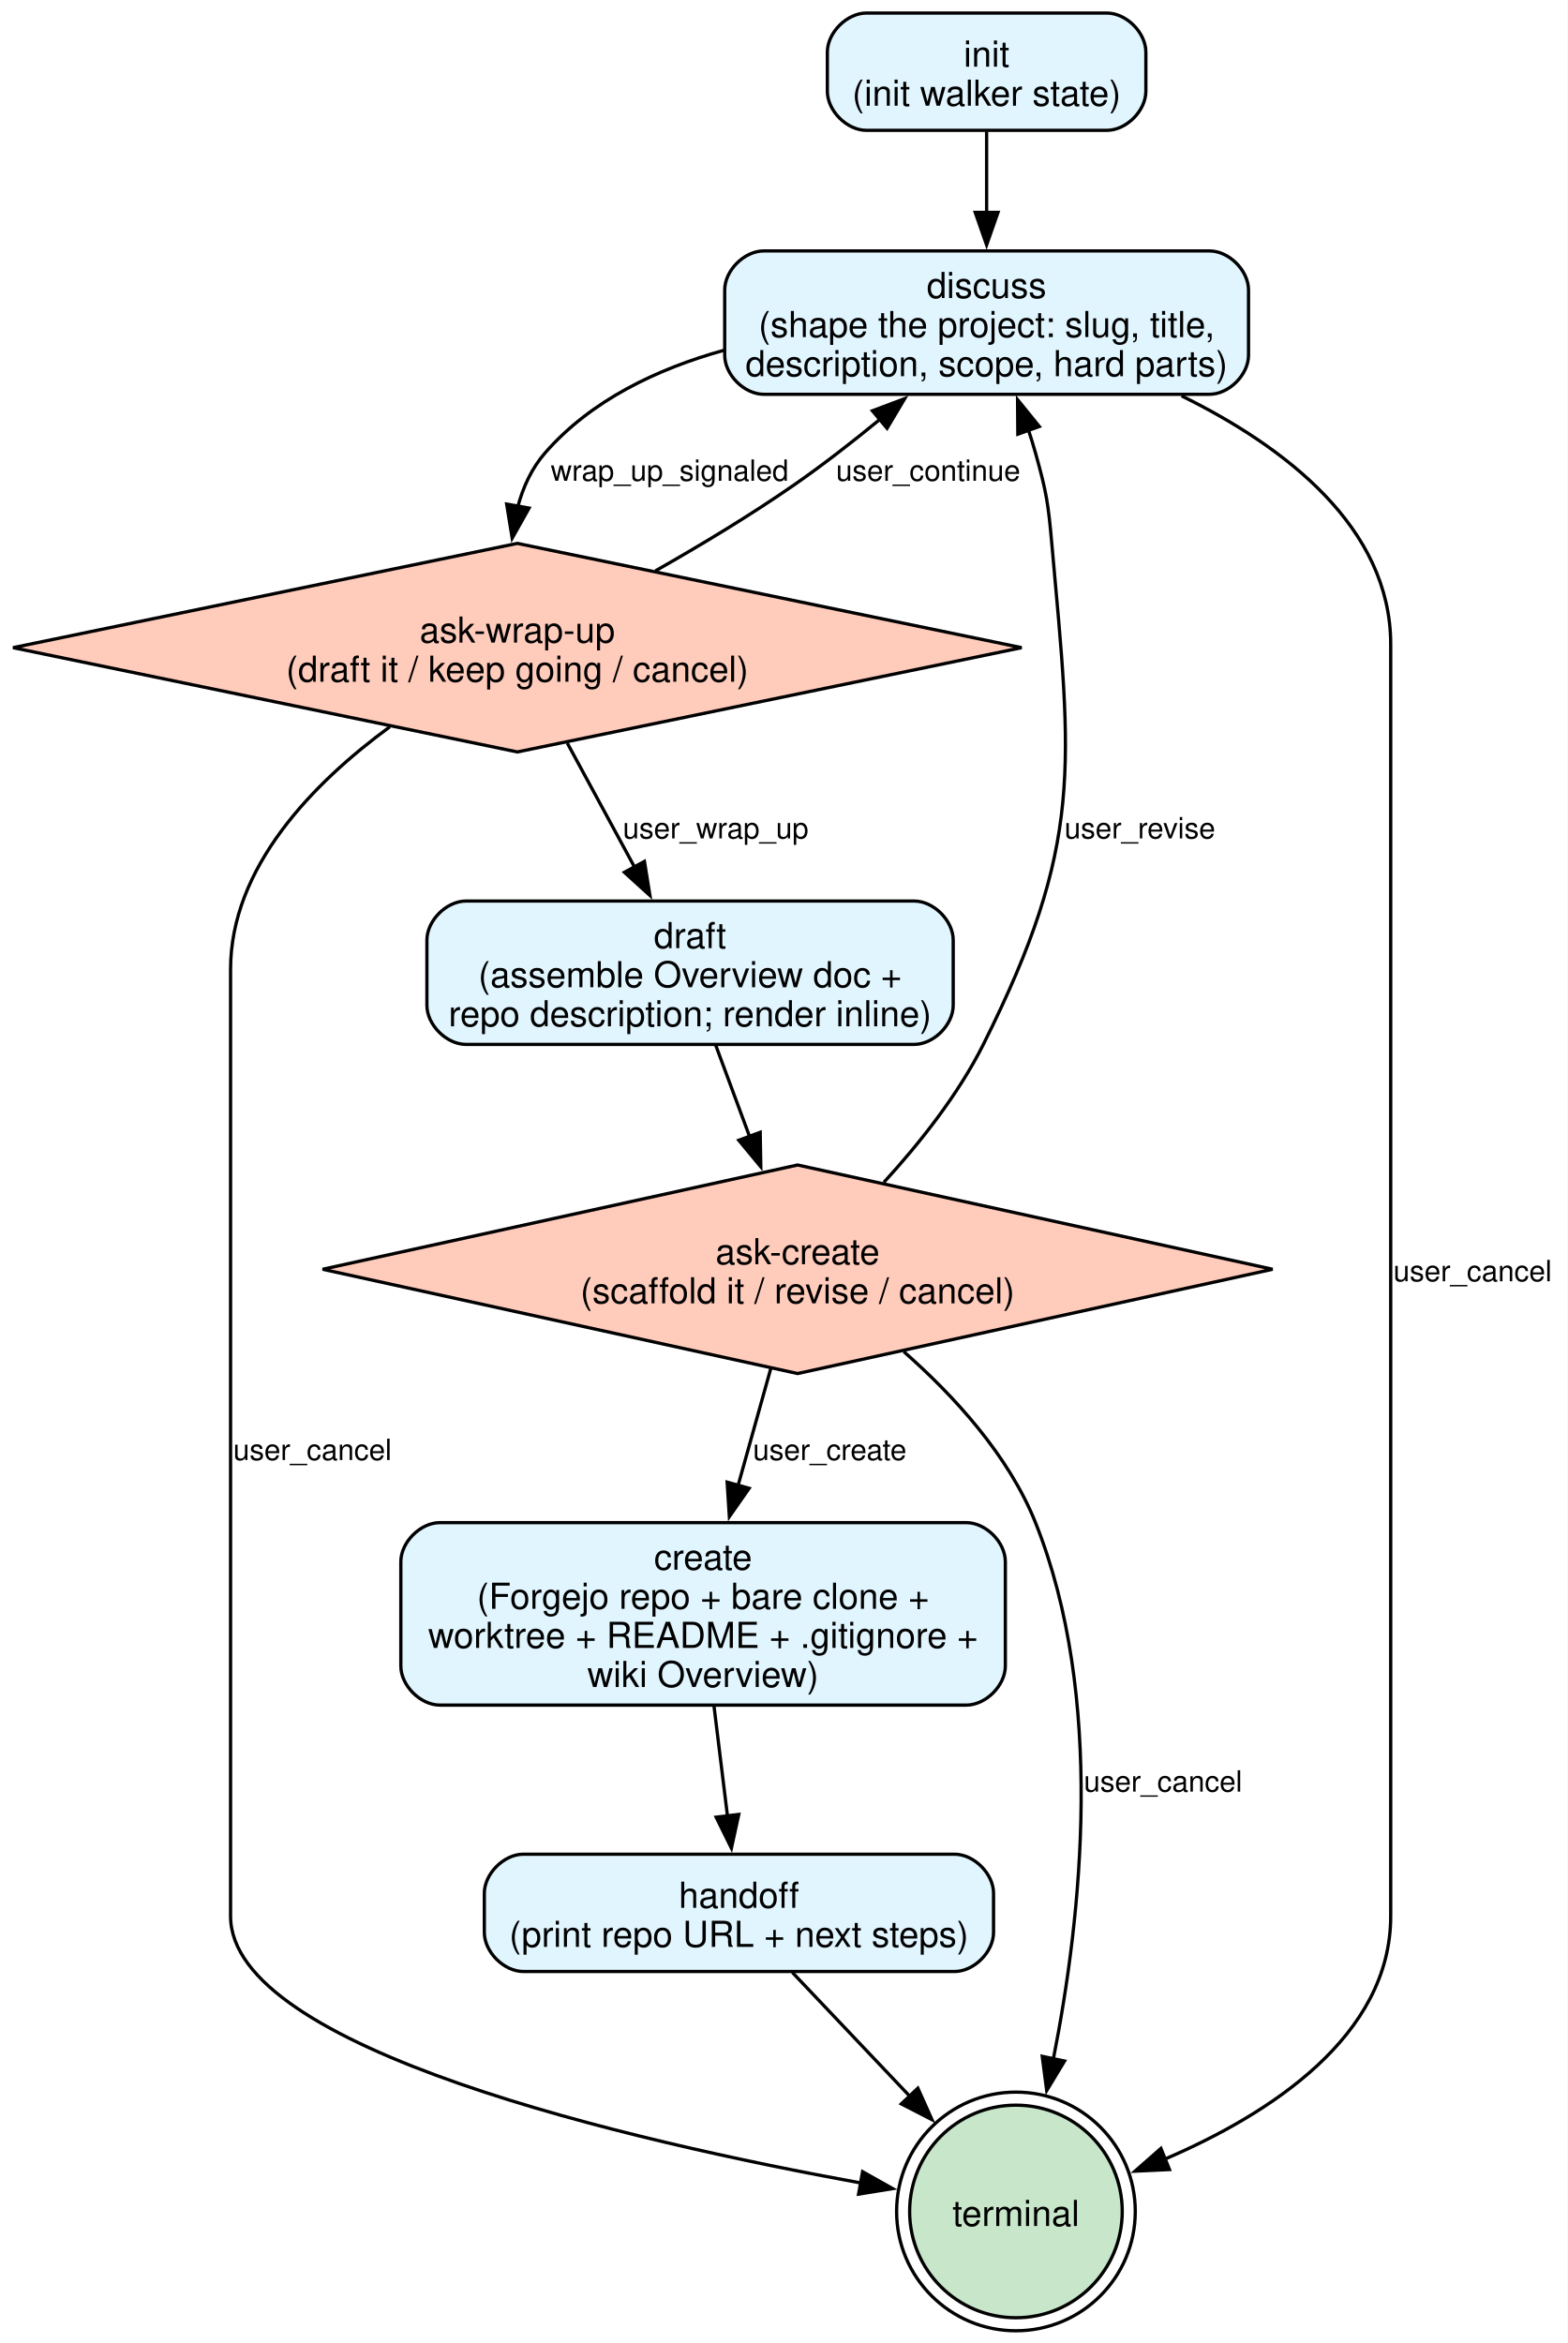
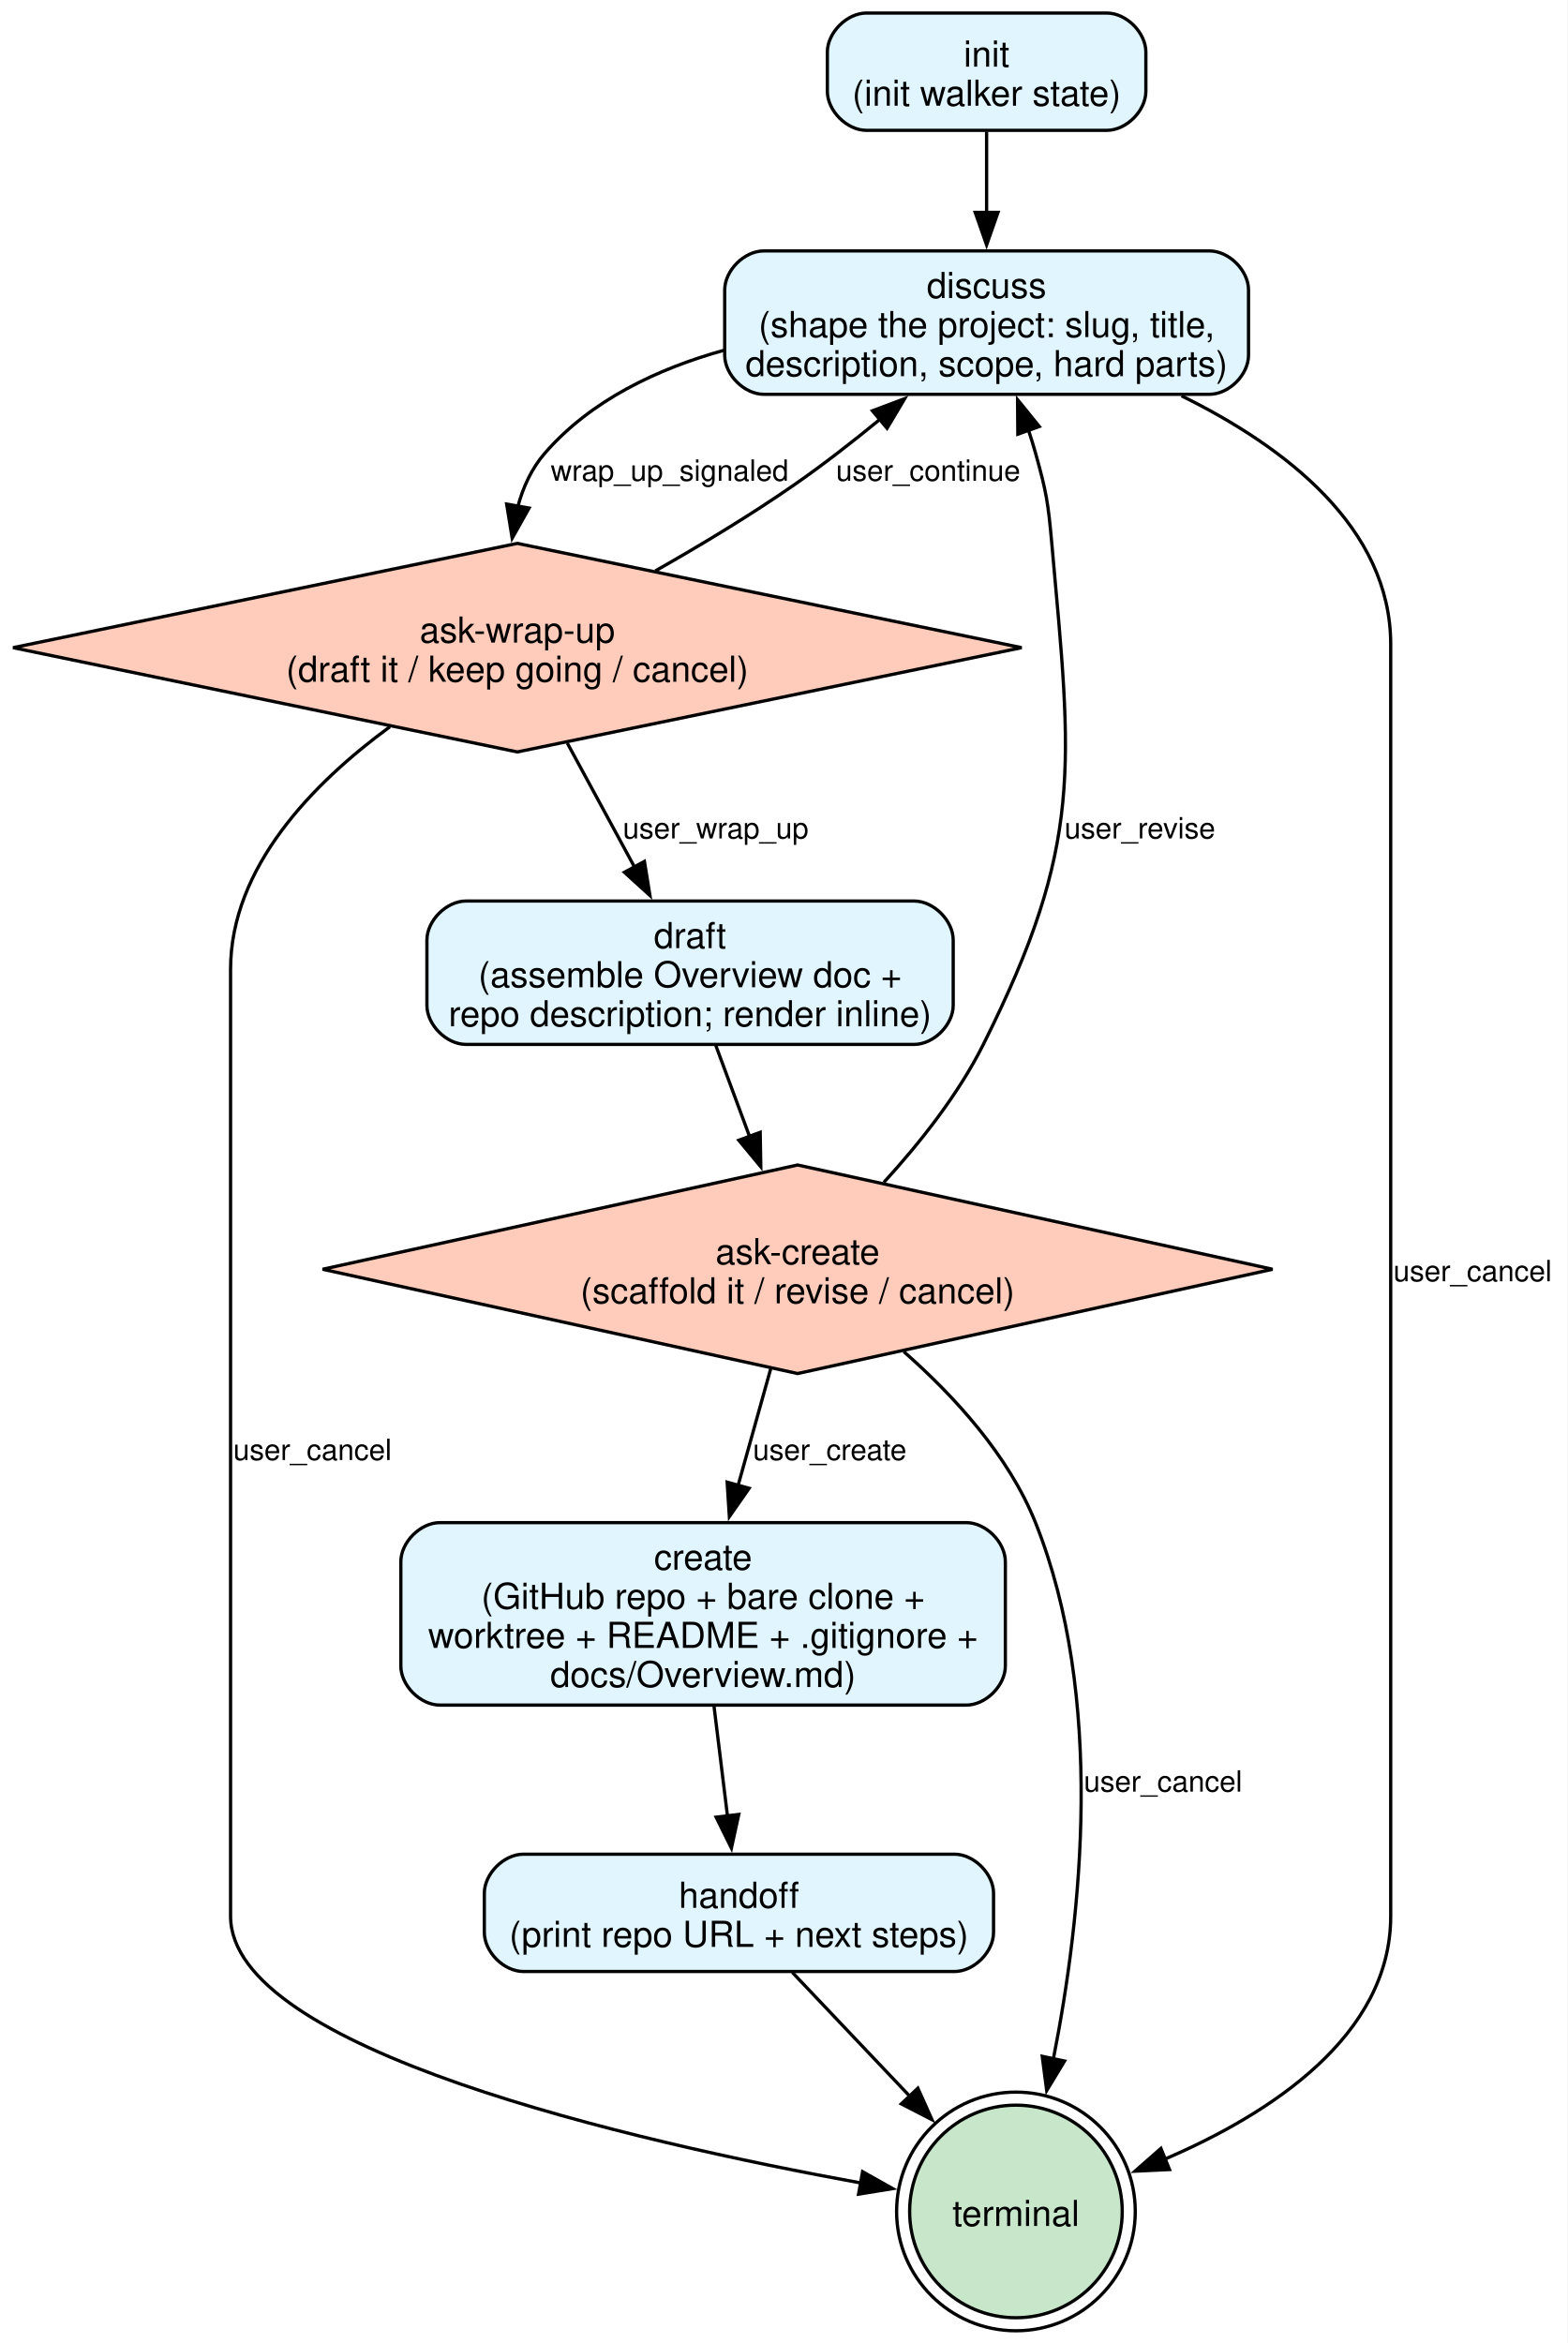
<svg xmlns="http://www.w3.org/2000/svg" width="481pt" height="719pt" viewBox="0.00 0.00 481.00 719.00">
  <g id="graph0" class="graph" transform="scale(1 1) rotate(0) translate(4 715.25)">
    <polygon fill="white" stroke="none" points="-4,4 -4,-715.25 477,-715.25 477,4 -4,4" />
    <g id="node1" class="node">
      <path fill="#e1f5fe" stroke="black" d="M335.62,-711.25C335.62,-711.25 261.88,-711.25 261.88,-711.25 255.88,-711.25 249.88,-705.25 249.88,-699.25 249.88,-699.25 249.88,-687.25 249.88,-687.25 249.88,-681.25 255.88,-675.25 261.88,-675.25 261.88,-675.25 335.62,-675.25 335.62,-675.25 341.62,-675.25 347.62,-681.25 347.62,-687.25 347.62,-687.25 347.62,-699.25 347.62,-699.25 347.62,-705.25 341.62,-711.25 335.62,-711.25" />
      <text xml:space="preserve" text-anchor="middle" x="298.75" y="-694.8" font-family="Helvetica,sans-Serif" font-size="11.00">init</text>
      <text xml:space="preserve" text-anchor="middle" x="298.75" y="-682.8" font-family="Helvetica,sans-Serif" font-size="11.00">(init walker state)</text>
    </g>
    <g id="node2" class="node">
      <path fill="#e1f5fe" stroke="black" d="M367.12,-638.25C367.12,-638.25 230.38,-638.25 230.38,-638.25 224.38,-638.25 218.38,-632.25 218.38,-626.25 218.38,-626.25 218.38,-606.25 218.38,-606.25 218.38,-600.25 224.38,-594.25 230.38,-594.25 230.38,-594.25 367.12,-594.25 367.12,-594.25 373.12,-594.25 379.12,-600.25 379.12,-606.25 379.12,-606.25 379.12,-626.25 379.12,-626.25 379.12,-632.25 373.12,-638.25 367.12,-638.25" />
      <text xml:space="preserve" text-anchor="middle" x="298.75" y="-623.8" font-family="Helvetica,sans-Serif" font-size="11.00">discuss</text>
      <text xml:space="preserve" text-anchor="middle" x="298.75" y="-611.8" font-family="Helvetica,sans-Serif" font-size="11.00">(shape the project: slug, title,</text>
      <text xml:space="preserve" text-anchor="middle" x="298.75" y="-599.8" font-family="Helvetica,sans-Serif" font-size="11.00">description, scope, hard parts)</text>
    </g>
    <g id="edge1" class="edge">
      <path fill="none" stroke="black" d="M298.75,-674.85C298.75,-667.41 298.75,-658.48 298.75,-649.89" />
      <polygon fill="black" stroke="black" points="302.25,-650.08 298.75,-640.08 295.25,-650.08 302.25,-650.08" />
    </g>
    <g id="node6" class="node">
      <polygon fill="#ffccbc" stroke="black" points="154.75,-548.5 0,-516.5 154.75,-484.5 309.5,-516.5 154.75,-548.5" />
      <text xml:space="preserve" text-anchor="middle" x="154.75" y="-518.05" font-family="Helvetica,sans-Serif" font-size="11.00">ask-wrap-up</text>
      <text xml:space="preserve" text-anchor="middle" x="154.75" y="-506.05" font-family="Helvetica,sans-Serif" font-size="11.00">(draft it / keep going / cancel)</text>
    </g>
    <g id="edge4" class="edge">
      <path fill="none" stroke="black" d="M218.21,-607.78C197.61,-602.05 177.33,-592.39 163.25,-576.25 159.14,-571.54 156.51,-565.76 154.87,-559.69" />
      <polygon fill="black" stroke="black" points="158.36,-559.34 153.17,-550.1 151.47,-560.56 158.36,-559.34" />
      <text xml:space="preserve" text-anchor="middle" x="201.5" y="-567.7" font-family="Helvetica,sans-Serif" font-size="9.00">wrap_up_signaled</text>
    </g>
    <g id="node8" class="node">
      <ellipse fill="#c8e6c9" stroke="black" cx="307.75" cy="-36.62" rx="32.62" ry="32.62" />
      <ellipse fill="none" stroke="black" cx="307.75" cy="-36.62" rx="36.62" ry="36.62" />
      <text xml:space="preserve" text-anchor="middle" x="307.75" y="-32.17" font-family="Helvetica,sans-Serif" font-size="11.00">terminal</text>
    </g>
    <g id="edge5" class="edge">
      <path fill="none" stroke="black" d="M358.57,-593.77C390.28,-578.16 422.75,-553.41 422.75,-517.5 422.75,-517.5 422.75,-517.5 422.75,-127.25 422.75,-90.4 385.58,-66.48 353.5,-52.7" />
      <polygon fill="black" stroke="black" points="354.87,-49.48 344.28,-48.98 352.24,-55.97 354.87,-49.48" />
      <text xml:space="preserve" text-anchor="middle" x="447.88" y="-322.07" font-family="Helvetica,sans-Serif" font-size="9.00">user_cancel</text>
    </g>
    <g id="node3" class="node">
      <path fill="#e1f5fe" stroke="black" d="M276.5,-438.75C276.5,-438.75 139,-438.75 139,-438.75 133,-438.75 127,-432.75 127,-426.75 127,-426.75 127,-406.75 127,-406.75 127,-400.75 133,-394.75 139,-394.75 139,-394.75 276.5,-394.75 276.5,-394.75 282.5,-394.75 288.5,-400.75 288.5,-406.75 288.5,-406.75 288.5,-426.75 288.5,-426.75 288.5,-432.75 282.5,-438.75 276.5,-438.75" />
      <text xml:space="preserve" text-anchor="middle" x="207.75" y="-424.3" font-family="Helvetica,sans-Serif" font-size="11.00">draft</text>
      <text xml:space="preserve" text-anchor="middle" x="207.75" y="-412.3" font-family="Helvetica,sans-Serif" font-size="11.00">(assemble Overview doc +</text>
      <text xml:space="preserve" text-anchor="middle" x="207.75" y="-400.3" font-family="Helvetica,sans-Serif" font-size="11.00">repo description; render inline)</text>
    </g>
    <g id="node7" class="node">
      <polygon fill="#ffccbc" stroke="black" points="240.75,-357.75 95,-325.75 240.75,-293.75 386.5,-325.75 240.75,-357.75" />
      <text xml:space="preserve" text-anchor="middle" x="240.75" y="-327.3" font-family="Helvetica,sans-Serif" font-size="11.00">ask-create</text>
      <text xml:space="preserve" text-anchor="middle" x="240.75" y="-315.3" font-family="Helvetica,sans-Serif" font-size="11.00">(scaffold it / revise / cancel)</text>
    </g>
    <g id="edge9" class="edge">
      <path fill="none" stroke="black" d="M215.57,-394.65C218.7,-386.21 222.41,-376.2 226.01,-366.5" />
      <polygon fill="black" stroke="black" points="229.27,-367.78 229.46,-357.18 222.71,-365.34 229.27,-367.78" />
    </g>
    <g id="node4" class="node">
      <path fill="#e1f5fe" stroke="black" d="M292.5,-248C292.5,-248 131,-248 131,-248 125,-248 119,-242 119,-236 119,-236 119,-204 119,-204 119,-198 125,-192 131,-192 131,-192 292.5,-192 292.5,-192 298.5,-192 304.5,-198 304.5,-204 304.5,-204 304.5,-236 304.5,-236 304.5,-242 298.5,-248 292.5,-248" />
      <text xml:space="preserve" text-anchor="middle" x="211.75" y="-233.55" font-family="Helvetica,sans-Serif" font-size="11.00">create</text>
-       <text xml:space="preserve" text-anchor="middle" x="211.75" y="-221.55" font-family="Helvetica,sans-Serif" font-size="11.00">(Forgejo repo + bare clone +</text>
+       <text xml:space="preserve" text-anchor="middle" x="211.75" y="-221.55" font-family="Helvetica,sans-Serif" font-size="11.00">(GitHub repo + bare clone +</text>
      <text xml:space="preserve" text-anchor="middle" x="211.75" y="-209.55" font-family="Helvetica,sans-Serif" font-size="11.00">worktree + README + .gitignore +</text>
-       <text xml:space="preserve" text-anchor="middle" x="211.75" y="-197.55" font-family="Helvetica,sans-Serif" font-size="11.00">wiki Overview)</text>
+       <text xml:space="preserve" text-anchor="middle" x="211.75" y="-197.55" font-family="Helvetica,sans-Serif" font-size="11.00">docs/Overview.md)</text>
    </g>
    <g id="node5" class="node">
      <path fill="#e1f5fe" stroke="black" d="M288.88,-146.25C288.88,-146.25 156.62,-146.25 156.62,-146.25 150.62,-146.25 144.62,-140.25 144.62,-134.25 144.62,-134.25 144.62,-122.25 144.62,-122.25 144.62,-116.25 150.62,-110.25 156.62,-110.25 156.62,-110.25 288.88,-110.25 288.88,-110.25 294.88,-110.25 300.88,-116.25 300.88,-122.25 300.88,-122.25 300.88,-134.25 300.88,-134.25 300.88,-140.25 294.88,-146.25 288.88,-146.25" />
      <text xml:space="preserve" text-anchor="middle" x="222.75" y="-129.8" font-family="Helvetica,sans-Serif" font-size="11.00">handoff</text>
      <text xml:space="preserve" text-anchor="middle" x="222.75" y="-117.8" font-family="Helvetica,sans-Serif" font-size="11.00">(print repo URL + next steps)</text>
    </g>
    <g id="edge2" class="edge">
      <path fill="none" stroke="black" d="M215.11,-191.58C216.41,-180.94 217.91,-168.75 219.23,-157.99" />
      <polygon fill="black" stroke="black" points="222.7,-158.46 220.44,-148.11 215.75,-157.61 222.7,-158.46" />
    </g>
    <g id="edge3" class="edge">
      <path fill="none" stroke="black" d="M239.14,-109.97C249.35,-99.2 262.84,-84.97 275.16,-71.99" />
      <polygon fill="black" stroke="black" points="277.65,-74.44 281.99,-64.78 272.57,-69.63 277.65,-74.44" />
    </g>
    <g id="edge7" class="edge">
      <path fill="none" stroke="black" d="M197.11,-540.06C211.01,-547.95 226.32,-557.17 239.75,-566.5 248.57,-572.62 257.7,-579.73 266.06,-586.6" />
      <polygon fill="black" stroke="black" points="263.71,-589.19 273.62,-592.92 268.2,-583.82 263.71,-589.19" />
      <text xml:space="preserve" text-anchor="middle" x="280.83" y="-567.7" font-family="Helvetica,sans-Serif" font-size="9.00">user_continue</text>
    </g>
    <g id="edge6" class="edge">
      <path fill="none" stroke="black" d="M170.08,-487.22C176.58,-475.24 184.17,-461.24 190.83,-448.95" />
      <polygon fill="black" stroke="black" points="193.75,-450.91 195.44,-440.45 187.6,-447.57 193.75,-450.91" />
      <text xml:space="preserve" text-anchor="middle" x="215.62" y="-457.95" font-family="Helvetica,sans-Serif" font-size="9.00">user_wrap_up</text>
    </g>
    <g id="edge8" class="edge">
      <path fill="none" stroke="black" d="M115.64,-492.23C92.14,-475.01 66.75,-449.14 66.75,-417.75 66.75,-417.75 66.75,-417.75 66.75,-127.25 66.75,-86.39 189.98,-58.14 260.2,-45.35" />
      <polygon fill="black" stroke="black" points="260.69,-48.82 269.92,-43.63 259.46,-41.93 260.69,-48.82" />
      <text xml:space="preserve" text-anchor="middle" x="91.88" y="-267.2" font-family="Helvetica,sans-Serif" font-size="9.00">user_cancel</text>
    </g>
    <g id="edge11" class="edge">
      <path fill="none" stroke="black" d="M267.24,-352.44C278.16,-364.37 290.03,-379.31 297.75,-394.75 328.6,-456.43 324.89,-479.8 318.75,-548.5 317.63,-560.98 317.13,-564.18 313.75,-576.25 313.11,-578.54 312.39,-580.88 311.61,-583.23" />
      <polygon fill="black" stroke="black" points="308.33,-582.01 308.25,-592.61 314.92,-584.37 308.33,-582.01" />
      <text xml:space="preserve" text-anchor="middle" x="345.79" y="-457.95" font-family="Helvetica,sans-Serif" font-size="9.00">user_revise</text>
    </g>
    <g id="edge10" class="edge">
      <path fill="none" stroke="black" d="M232.52,-295.29C229.4,-284.12 225.79,-271.24 222.48,-259.37" />
      <polygon fill="black" stroke="black" points="225.88,-258.53 219.81,-249.84 219.13,-260.42 225.88,-258.53" />
      <text xml:space="preserve" text-anchor="middle" x="250.62" y="-267.2" font-family="Helvetica,sans-Serif" font-size="9.00">user_create</text>
    </g>
    <g id="edge12" class="edge">
      <path fill="none" stroke="black" d="M273.35,-300.46C288.73,-286.93 305.49,-268.66 313.75,-248 335.1,-194.58 327.92,-127.3 319.23,-83.41" />
      <polygon fill="black" stroke="black" points="322.67,-82.78 317.19,-73.71 315.82,-84.22 322.67,-82.78" />
      <text xml:space="preserve" text-anchor="middle" x="352.89" y="-165.45" font-family="Helvetica,sans-Serif" font-size="9.00">user_cancel</text>
    </g>
  </g>
</svg>
